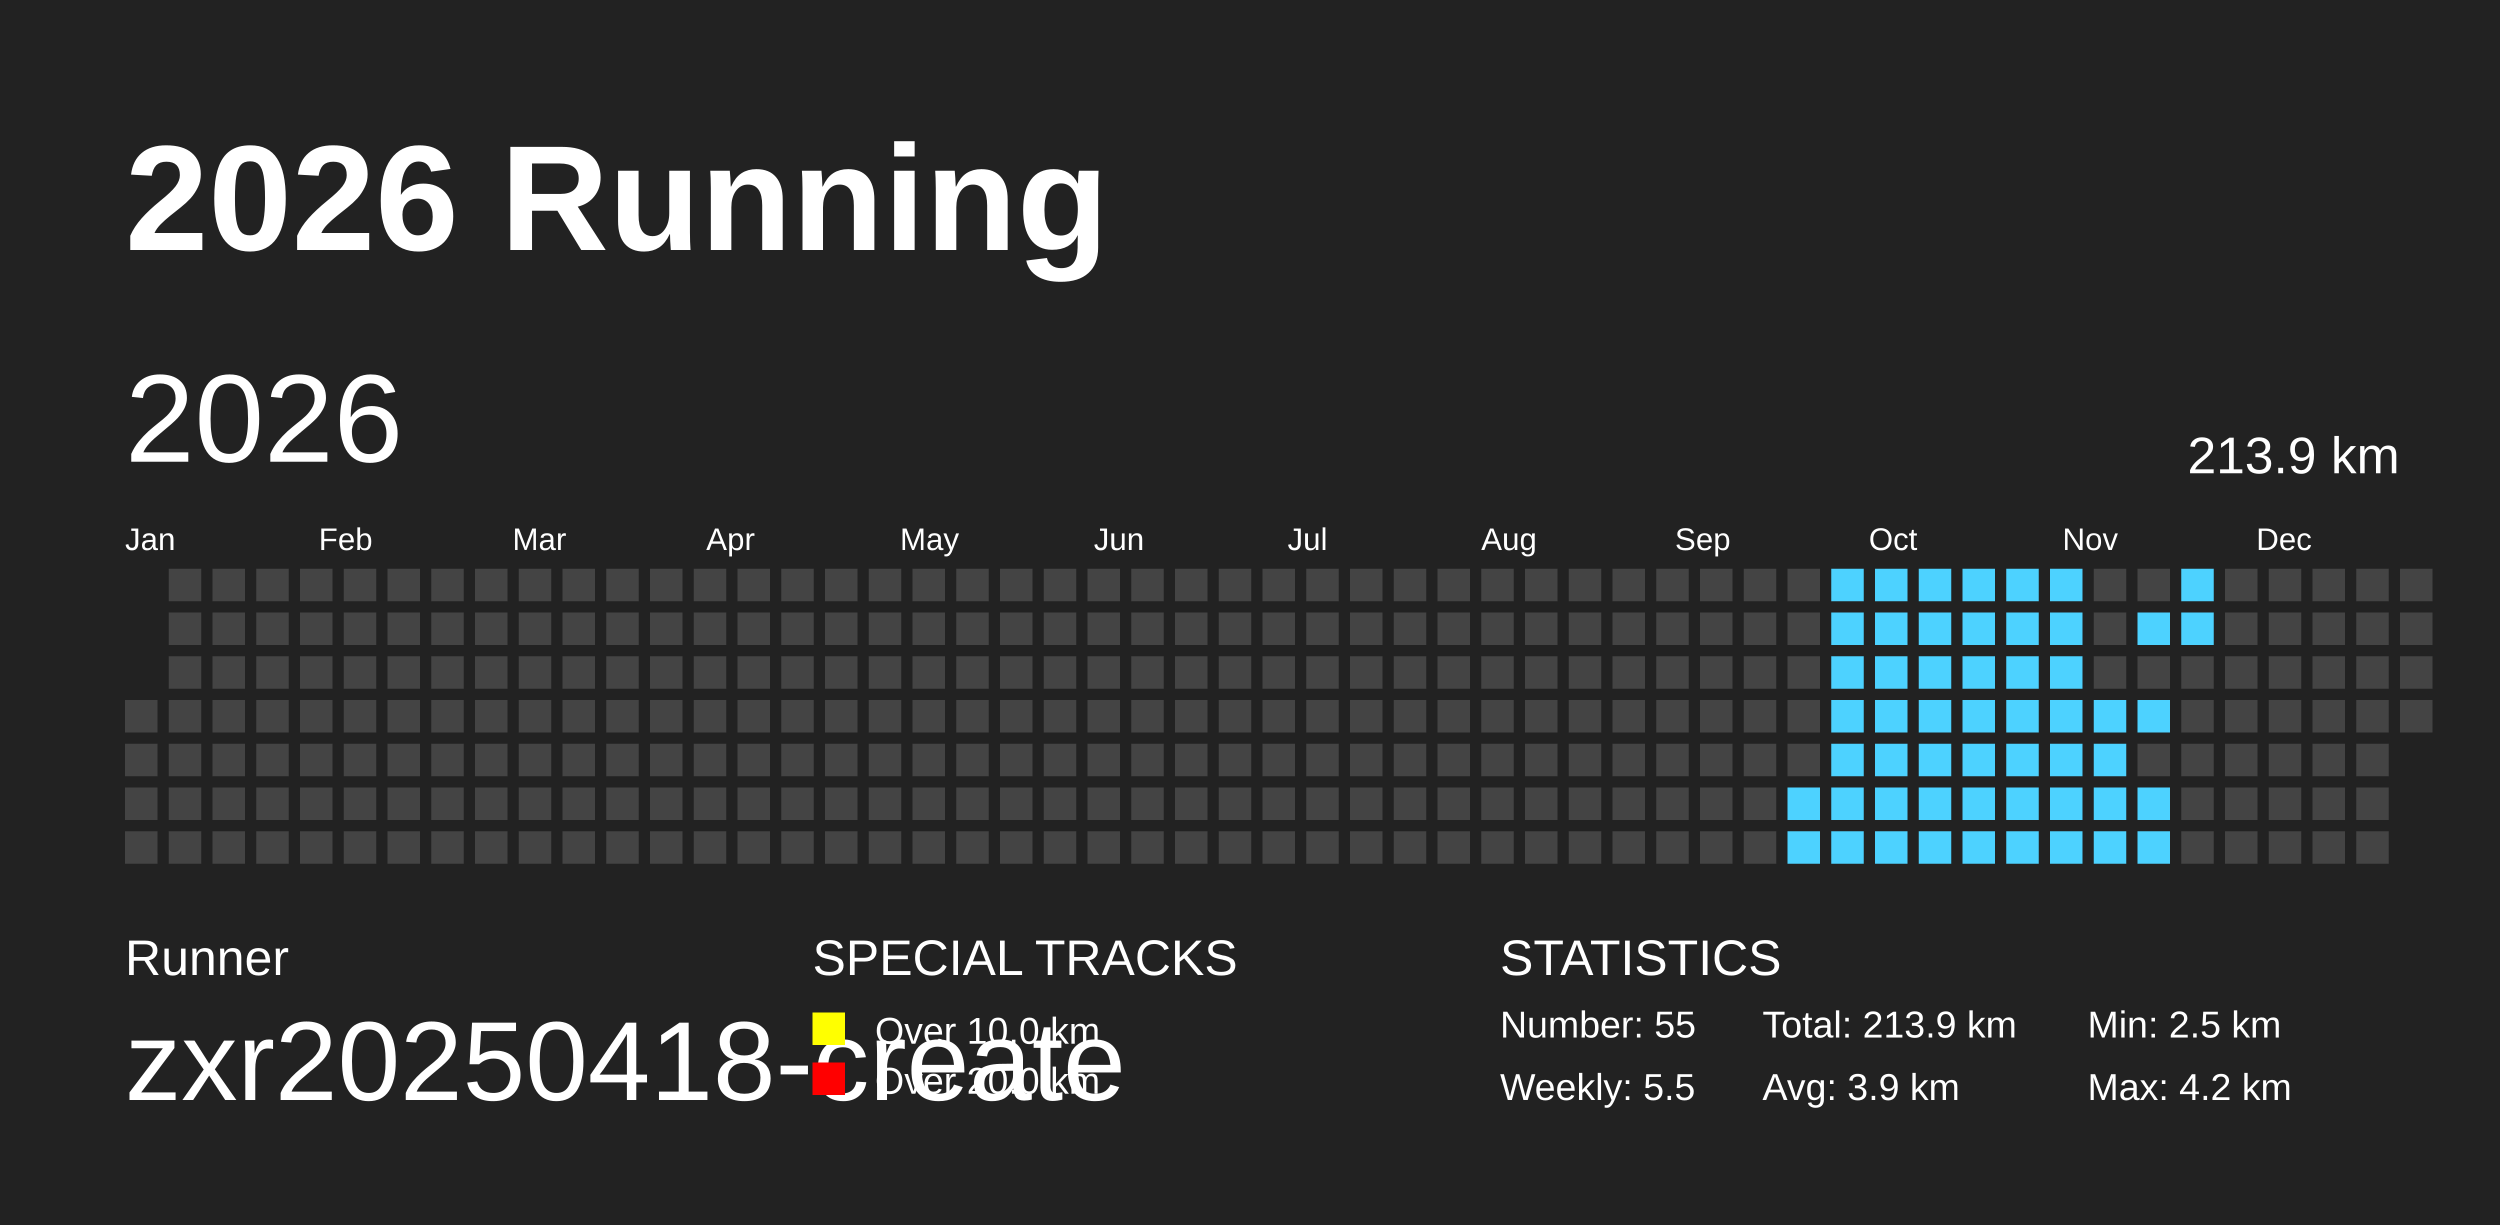
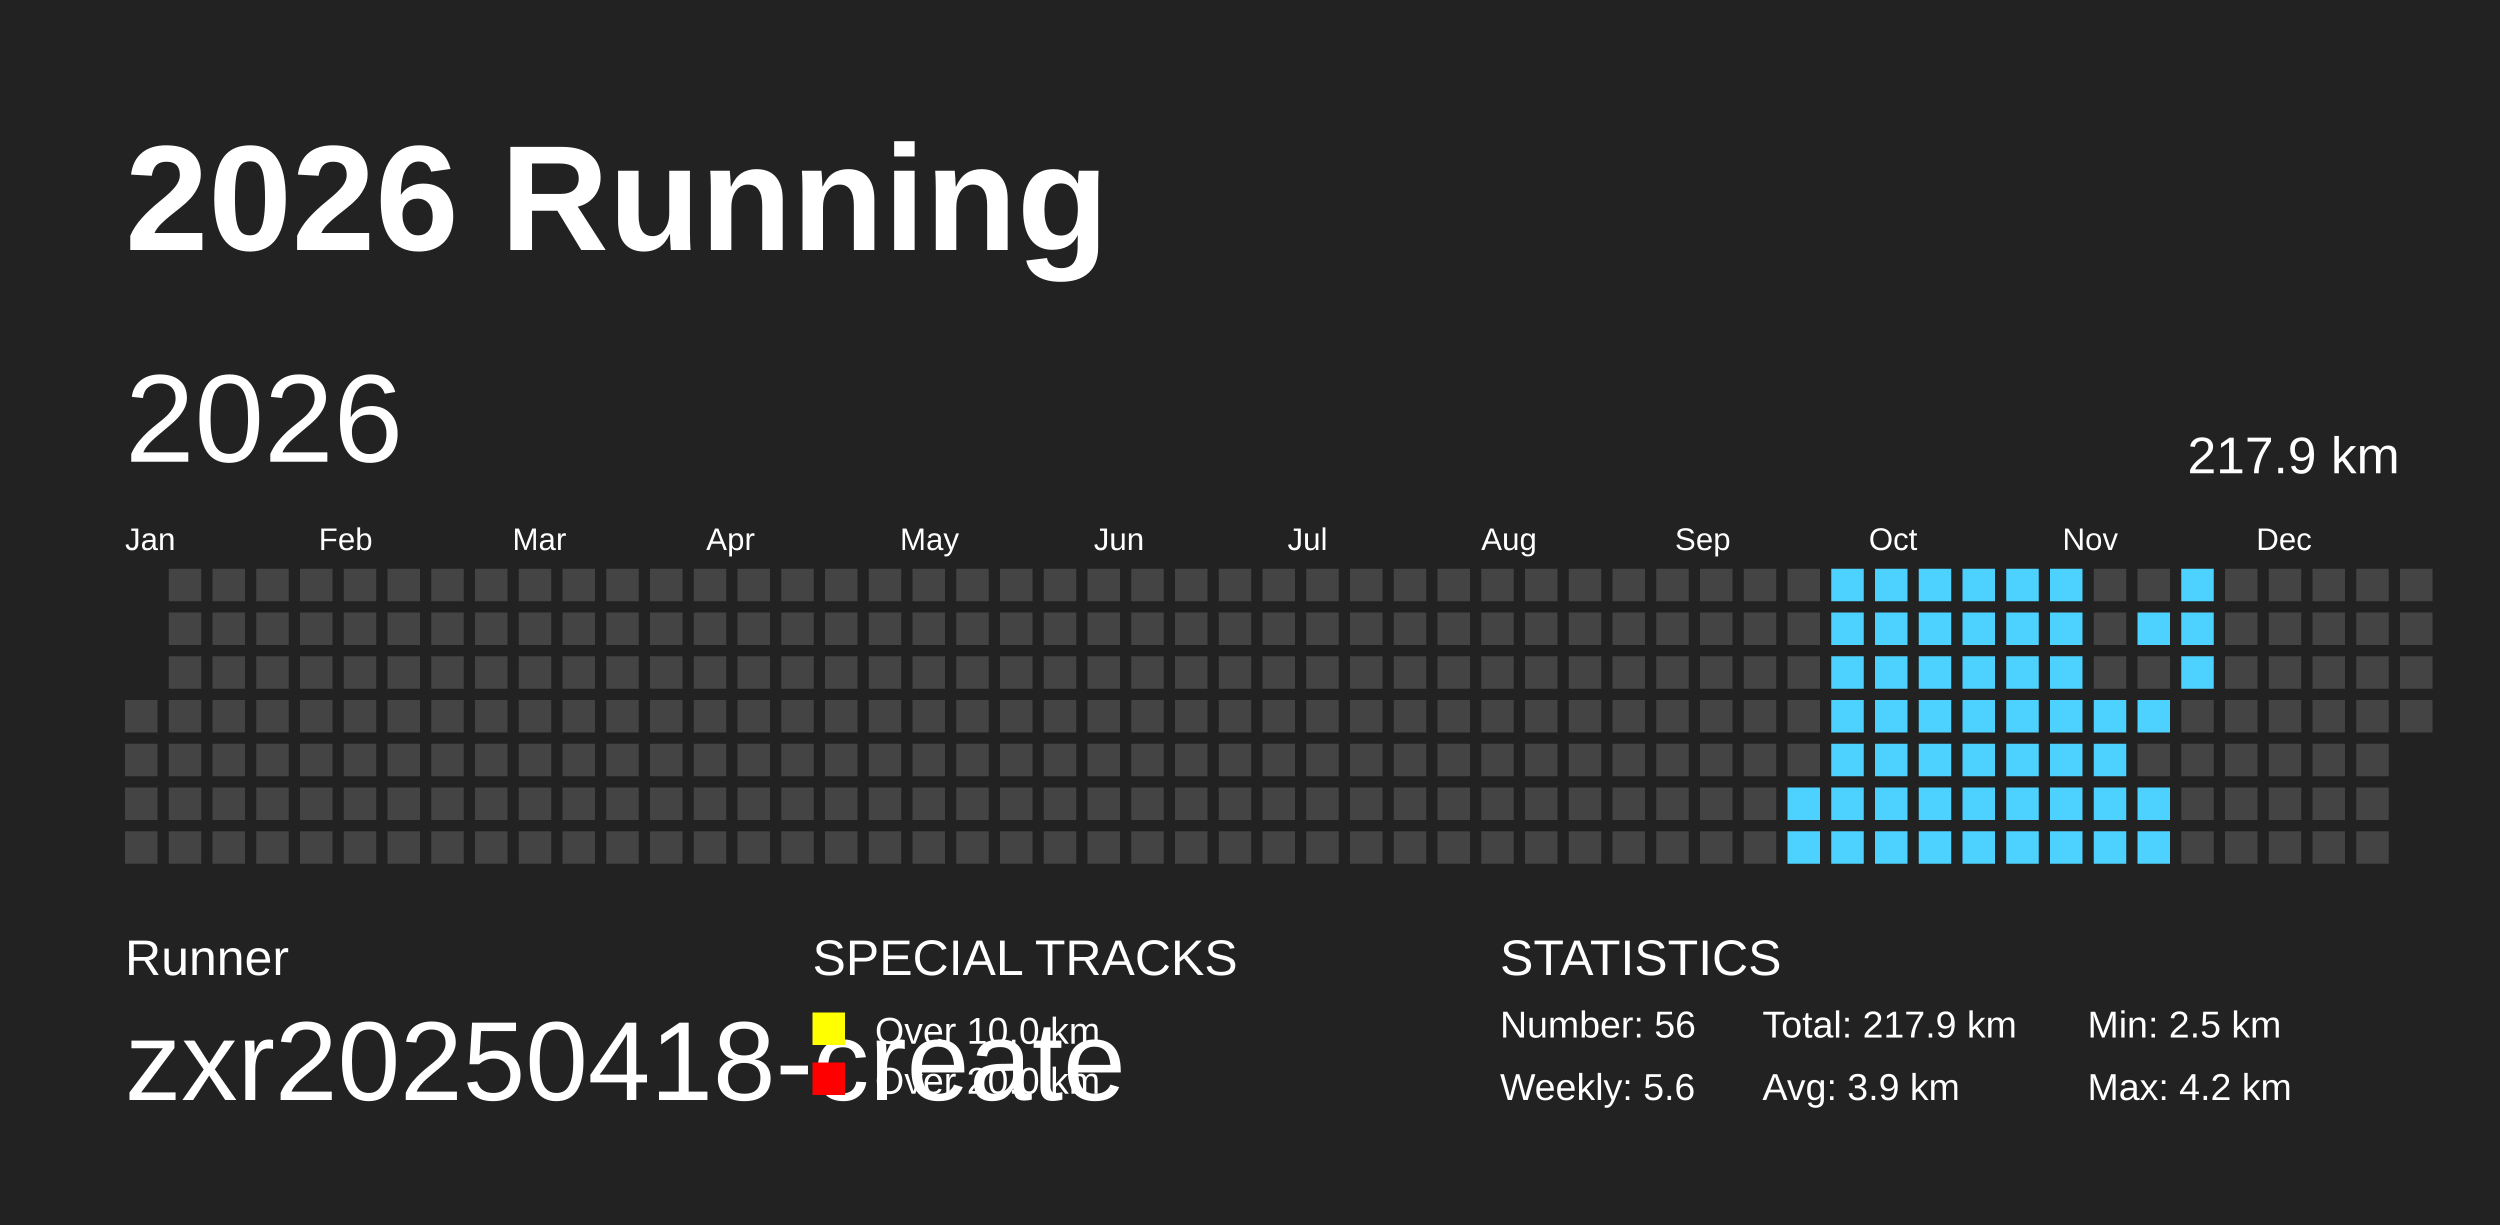
<svg xmlns="http://www.w3.org/2000/svg" baseProfile="full" height="98mm" version="1.1" viewBox="0,0,200,98" width="200mm">
  <defs>
    <pattern height="2" id="indoor-stripe" patternUnits="userSpaceOnUse" width="2">
      <line stroke="white" stroke-opacity="0.45" stroke-width="0.5" x1="0" x2="2" y1="2" y2="0" />
    </pattern>
  </defs>
  <rect fill="#222222" height="98" width="200" x="0" y="0" />
  <text fill="#FFFFFF" style="font-size:12px; font-family:Arial; font-weight:bold;" x="10" y="20">2026 Running</text>
  <text fill="#FFFFFF" style="font-size:4px; font-family:Arial" x="10" y="78">Runner</text>
  <text fill="#FFFFFF" style="font-size:9px; font-family:Arial" x="10" y="88">zxr20250418-create</text>
  <text fill="#FFFFFF" style="font-size:4px; font-family:Arial" x="65" y="78">SPECIAL TRACKS</text>
  <rect fill="yellow" height="2.6" width="2.6" x="65" y="81" />
  <text fill="#FFFFFF" style="font-size:3px; font-family:Arial" x="70" y="83.5">Over 10.0 km</text>
  <rect fill="red" height="2.6" width="2.6" x="65" y="85" />
  <text fill="#FFFFFF" style="font-size:3px; font-family:Arial" x="70" y="87.5">Over 20.0 km</text>
  <text fill="#FFFFFF" style="font-size:4px; font-family:Arial" x="120" y="78">STATISTICS</text>
-   <text fill="#FFFFFF" style="font-size:3px; font-family:Arial" x="120" y="83">Number: 55</text>
-   <text fill="#FFFFFF" style="font-size:3px; font-family:Arial" x="120" y="88">Weekly: 5.5</text>
-   <text fill="#FFFFFF" style="font-size:3px; font-family:Arial" x="141" y="83">Total: 213.9 km</text>
+   <text fill="#FFFFFF" style="font-size:3px; font-family:Arial" x="120" y="83">Number: 56</text>
+   <text fill="#FFFFFF" style="font-size:3px; font-family:Arial" x="120" y="88">Weekly: 5.6</text>
+   <text fill="#FFFFFF" style="font-size:3px; font-family:Arial" x="141" y="83">Total: 217.9 km</text>
  <text fill="#FFFFFF" style="font-size:3px; font-family:Arial" x="141" y="88">Avg: 3.9 km</text>
  <text fill="#FFFFFF" style="font-size:3px; font-family:Arial" x="167" y="83">Min: 2.5 km</text>
  <text fill="#FFFFFF" style="font-size:3px; font-family:Arial" x="167" y="88">Max: 4.2 km</text>
  <text dominant-baseline="hanging" fill="#FFFFFF" style="font-size:10.0px; font-family:Arial;" x="10" y="30">2026</text>
-   <text dominant-baseline="hanging" fill="#FFFFFF" style="font-size:4.125px; font-family:Arial;" x="175" y="35">213.9 km</text>
+   <text dominant-baseline="hanging" fill="#FFFFFF" style="font-size:4.125px; font-family:Arial;" x="175" y="35">217.9 km</text>
  <text fill="#FFFFFF" style="font-size:2.5px; font-family:Arial" x="10.0" y="44">Jan</text>
  <text fill="#FFFFFF" style="font-size:2.5px; font-family:Arial" x="25.5" y="44">Feb</text>
  <text fill="#FFFFFF" style="font-size:2.5px; font-family:Arial" x="41.0" y="44">Mar</text>
  <text fill="#FFFFFF" style="font-size:2.5px; font-family:Arial" x="56.5" y="44">Apr</text>
  <text fill="#FFFFFF" style="font-size:2.5px; font-family:Arial" x="72.0" y="44">May</text>
  <text fill="#FFFFFF" style="font-size:2.5px; font-family:Arial" x="87.5" y="44">Jun</text>
  <text fill="#FFFFFF" style="font-size:2.5px; font-family:Arial" x="103.0" y="44">Jul</text>
  <text fill="#FFFFFF" style="font-size:2.5px; font-family:Arial" x="118.5" y="44">Aug</text>
  <text fill="#FFFFFF" style="font-size:2.5px; font-family:Arial" x="134.0" y="44">Sep</text>
  <text fill="#FFFFFF" style="font-size:2.5px; font-family:Arial" x="149.5" y="44">Oct</text>
  <text fill="#FFFFFF" style="font-size:2.5px; font-family:Arial" x="165.0" y="44">Nov</text>
  <text fill="#FFFFFF" style="font-size:2.5px; font-family:Arial" x="180.5" y="44">Dec</text>
  <rect fill="#444444" height="2.6" width="2.6" x="10.0" y="56.0" />
  <rect fill="#444444" height="2.6" width="2.6" x="10.0" y="59.5" />
  <rect fill="#444444" height="2.6" width="2.6" x="10.0" y="63.0" />
  <rect fill="#444444" height="2.6" width="2.6" x="10.0" y="66.5" />
  <rect fill="#444444" height="2.6" width="2.6" x="13.5" y="45.5" />
  <rect fill="#444444" height="2.6" width="2.6" x="13.5" y="49.0" />
  <rect fill="#444444" height="2.6" width="2.6" x="13.5" y="52.5" />
  <rect fill="#444444" height="2.6" width="2.6" x="13.5" y="56.0" />
  <rect fill="#444444" height="2.6" width="2.6" x="13.5" y="59.5" />
  <rect fill="#444444" height="2.6" width="2.6" x="13.5" y="63.0" />
  <rect fill="#444444" height="2.6" width="2.6" x="13.5" y="66.5" />
  <rect fill="#444444" height="2.6" width="2.6" x="17.0" y="45.5" />
  <rect fill="#444444" height="2.6" width="2.6" x="17.0" y="49.0" />
  <rect fill="#444444" height="2.6" width="2.6" x="17.0" y="52.5" />
  <rect fill="#444444" height="2.6" width="2.6" x="17.0" y="56.0" />
  <rect fill="#444444" height="2.6" width="2.6" x="17.0" y="59.5" />
  <rect fill="#444444" height="2.6" width="2.6" x="17.0" y="63.0" />
  <rect fill="#444444" height="2.6" width="2.6" x="17.0" y="66.5" />
  <rect fill="#444444" height="2.6" width="2.6" x="20.5" y="45.5" />
  <rect fill="#444444" height="2.6" width="2.6" x="20.5" y="49.0" />
  <rect fill="#444444" height="2.6" width="2.6" x="20.5" y="52.5" />
  <rect fill="#444444" height="2.6" width="2.6" x="20.5" y="56.0" />
  <rect fill="#444444" height="2.6" width="2.6" x="20.5" y="59.5" />
  <rect fill="#444444" height="2.6" width="2.6" x="20.5" y="63.0" />
  <rect fill="#444444" height="2.6" width="2.6" x="20.5" y="66.5" />
  <rect fill="#444444" height="2.6" width="2.6" x="24.0" y="45.5" />
  <rect fill="#444444" height="2.6" width="2.6" x="24.0" y="49.0" />
  <rect fill="#444444" height="2.6" width="2.6" x="24.0" y="52.5" />
  <rect fill="#444444" height="2.6" width="2.6" x="24.0" y="56.0" />
  <rect fill="#444444" height="2.6" width="2.6" x="24.0" y="59.5" />
  <rect fill="#444444" height="2.6" width="2.6" x="24.0" y="63.0" />
  <rect fill="#444444" height="2.6" width="2.6" x="24.0" y="66.5" />
  <rect fill="#444444" height="2.6" width="2.6" x="27.5" y="45.5" />
  <rect fill="#444444" height="2.6" width="2.6" x="27.5" y="49.0" />
  <rect fill="#444444" height="2.6" width="2.6" x="27.5" y="52.5" />
  <rect fill="#444444" height="2.6" width="2.6" x="27.5" y="56.0" />
  <rect fill="#444444" height="2.6" width="2.6" x="27.5" y="59.5" />
  <rect fill="#444444" height="2.6" width="2.6" x="27.5" y="63.0" />
  <rect fill="#444444" height="2.6" width="2.6" x="27.5" y="66.5" />
  <rect fill="#444444" height="2.6" width="2.6" x="31.0" y="45.5" />
  <rect fill="#444444" height="2.6" width="2.6" x="31.0" y="49.0" />
  <rect fill="#444444" height="2.6" width="2.6" x="31.0" y="52.5" />
  <rect fill="#444444" height="2.6" width="2.6" x="31.0" y="56.0" />
  <rect fill="#444444" height="2.6" width="2.6" x="31.0" y="59.5" />
  <rect fill="#444444" height="2.6" width="2.6" x="31.0" y="63.0" />
  <rect fill="#444444" height="2.6" width="2.6" x="31.0" y="66.5" />
  <rect fill="#444444" height="2.6" width="2.6" x="34.5" y="45.5" />
  <rect fill="#444444" height="2.6" width="2.6" x="34.5" y="49.0" />
  <rect fill="#444444" height="2.6" width="2.6" x="34.5" y="52.5" />
  <rect fill="#444444" height="2.6" width="2.6" x="34.5" y="56.0" />
  <rect fill="#444444" height="2.6" width="2.6" x="34.5" y="59.5" />
  <rect fill="#444444" height="2.6" width="2.6" x="34.5" y="63.0" />
  <rect fill="#444444" height="2.6" width="2.6" x="34.5" y="66.5" />
  <rect fill="#444444" height="2.6" width="2.6" x="38.0" y="45.5" />
  <rect fill="#444444" height="2.6" width="2.6" x="38.0" y="49.0" />
  <rect fill="#444444" height="2.6" width="2.6" x="38.0" y="52.5" />
  <rect fill="#444444" height="2.6" width="2.6" x="38.0" y="56.0" />
  <rect fill="#444444" height="2.6" width="2.6" x="38.0" y="59.5" />
  <rect fill="#444444" height="2.6" width="2.6" x="38.0" y="63.0" />
  <rect fill="#444444" height="2.6" width="2.6" x="38.0" y="66.5" />
  <rect fill="#444444" height="2.6" width="2.6" x="41.5" y="45.5" />
  <rect fill="#444444" height="2.6" width="2.6" x="41.5" y="49.0" />
  <rect fill="#444444" height="2.6" width="2.6" x="41.5" y="52.5" />
  <rect fill="#444444" height="2.6" width="2.6" x="41.5" y="56.0" />
  <rect fill="#444444" height="2.6" width="2.6" x="41.5" y="59.5" />
  <rect fill="#444444" height="2.6" width="2.6" x="41.5" y="63.0" />
  <rect fill="#444444" height="2.6" width="2.6" x="41.5" y="66.5" />
  <rect fill="#444444" height="2.6" width="2.6" x="45.0" y="45.5" />
  <rect fill="#444444" height="2.6" width="2.6" x="45.0" y="49.0" />
  <rect fill="#444444" height="2.6" width="2.6" x="45.0" y="52.5" />
  <rect fill="#444444" height="2.6" width="2.6" x="45.0" y="56.0" />
  <rect fill="#444444" height="2.6" width="2.6" x="45.0" y="59.5" />
  <rect fill="#444444" height="2.6" width="2.6" x="45.0" y="63.0" />
  <rect fill="#444444" height="2.6" width="2.6" x="45.0" y="66.5" />
  <rect fill="#444444" height="2.6" width="2.6" x="48.5" y="45.5" />
  <rect fill="#444444" height="2.6" width="2.6" x="48.5" y="49.0" />
  <rect fill="#444444" height="2.6" width="2.6" x="48.5" y="52.5" />
  <rect fill="#444444" height="2.6" width="2.6" x="48.5" y="56.0" />
  <rect fill="#444444" height="2.6" width="2.6" x="48.5" y="59.5" />
  <rect fill="#444444" height="2.6" width="2.6" x="48.5" y="63.0" />
  <rect fill="#444444" height="2.6" width="2.6" x="48.5" y="66.5" />
  <rect fill="#444444" height="2.6" width="2.6" x="52.0" y="45.5" />
  <rect fill="#444444" height="2.6" width="2.6" x="52.0" y="49.0" />
  <rect fill="#444444" height="2.6" width="2.6" x="52.0" y="52.5" />
  <rect fill="#444444" height="2.6" width="2.6" x="52.0" y="56.0" />
  <rect fill="#444444" height="2.6" width="2.6" x="52.0" y="59.5" />
  <rect fill="#444444" height="2.6" width="2.6" x="52.0" y="63.0" />
  <rect fill="#444444" height="2.6" width="2.6" x="52.0" y="66.5" />
  <rect fill="#444444" height="2.6" width="2.6" x="55.5" y="45.5" />
  <rect fill="#444444" height="2.6" width="2.6" x="55.5" y="49.0" />
  <rect fill="#444444" height="2.6" width="2.6" x="55.5" y="52.5" />
  <rect fill="#444444" height="2.6" width="2.6" x="55.5" y="56.0" />
  <rect fill="#444444" height="2.6" width="2.6" x="55.5" y="59.5" />
  <rect fill="#444444" height="2.6" width="2.6" x="55.5" y="63.0" />
  <rect fill="#444444" height="2.6" width="2.6" x="55.5" y="66.5" />
  <rect fill="#444444" height="2.6" width="2.6" x="59.0" y="45.5" />
  <rect fill="#444444" height="2.6" width="2.6" x="59.0" y="49.0" />
  <rect fill="#444444" height="2.6" width="2.6" x="59.0" y="52.5" />
  <rect fill="#444444" height="2.6" width="2.6" x="59.0" y="56.0" />
  <rect fill="#444444" height="2.6" width="2.6" x="59.0" y="59.5" />
  <rect fill="#444444" height="2.6" width="2.6" x="59.0" y="63.0" />
  <rect fill="#444444" height="2.6" width="2.6" x="59.0" y="66.5" />
  <rect fill="#444444" height="2.6" width="2.6" x="62.5" y="45.5" />
  <rect fill="#444444" height="2.6" width="2.6" x="62.5" y="49.0" />
  <rect fill="#444444" height="2.6" width="2.6" x="62.5" y="52.5" />
  <rect fill="#444444" height="2.6" width="2.6" x="62.5" y="56.0" />
  <rect fill="#444444" height="2.6" width="2.6" x="62.5" y="59.5" />
  <rect fill="#444444" height="2.6" width="2.6" x="62.5" y="63.0" />
  <rect fill="#444444" height="2.6" width="2.6" x="62.5" y="66.5" />
  <rect fill="#444444" height="2.6" width="2.6" x="66.0" y="45.5" />
  <rect fill="#444444" height="2.6" width="2.6" x="66.0" y="49.0" />
  <rect fill="#444444" height="2.6" width="2.6" x="66.0" y="52.5" />
  <rect fill="#444444" height="2.6" width="2.6" x="66.0" y="56.0" />
  <rect fill="#444444" height="2.6" width="2.6" x="66.0" y="59.5" />
  <rect fill="#444444" height="2.6" width="2.6" x="66.0" y="63.0" />
  <rect fill="#444444" height="2.6" width="2.6" x="66.0" y="66.5" />
  <rect fill="#444444" height="2.6" width="2.6" x="69.5" y="45.5" />
  <rect fill="#444444" height="2.6" width="2.6" x="69.5" y="49.0" />
  <rect fill="#444444" height="2.6" width="2.6" x="69.5" y="52.5" />
  <rect fill="#444444" height="2.6" width="2.6" x="69.5" y="56.0" />
  <rect fill="#444444" height="2.6" width="2.6" x="69.5" y="59.5" />
  <rect fill="#444444" height="2.6" width="2.6" x="69.5" y="63.0" />
  <rect fill="#444444" height="2.6" width="2.6" x="69.5" y="66.5" />
  <rect fill="#444444" height="2.6" width="2.6" x="73.0" y="45.5" />
  <rect fill="#444444" height="2.6" width="2.6" x="73.0" y="49.0" />
  <rect fill="#444444" height="2.6" width="2.6" x="73.0" y="52.5" />
  <rect fill="#444444" height="2.6" width="2.6" x="73.0" y="56.0" />
  <rect fill="#444444" height="2.6" width="2.6" x="73.0" y="59.5" />
  <rect fill="#444444" height="2.6" width="2.6" x="73.0" y="63.0" />
  <rect fill="#444444" height="2.6" width="2.6" x="73.0" y="66.5" />
  <rect fill="#444444" height="2.6" width="2.6" x="76.5" y="45.5" />
  <rect fill="#444444" height="2.6" width="2.6" x="76.5" y="49.0" />
  <rect fill="#444444" height="2.6" width="2.6" x="76.5" y="52.5" />
  <rect fill="#444444" height="2.6" width="2.6" x="76.5" y="56.0" />
  <rect fill="#444444" height="2.6" width="2.6" x="76.5" y="59.5" />
  <rect fill="#444444" height="2.6" width="2.6" x="76.5" y="63.0" />
  <rect fill="#444444" height="2.6" width="2.6" x="76.5" y="66.5" />
  <rect fill="#444444" height="2.6" width="2.6" x="80.0" y="45.5" />
  <rect fill="#444444" height="2.6" width="2.6" x="80.0" y="49.0" />
  <rect fill="#444444" height="2.6" width="2.6" x="80.0" y="52.5" />
  <rect fill="#444444" height="2.6" width="2.6" x="80.0" y="56.0" />
  <rect fill="#444444" height="2.6" width="2.6" x="80.0" y="59.5" />
  <rect fill="#444444" height="2.6" width="2.6" x="80.0" y="63.0" />
  <rect fill="#444444" height="2.6" width="2.6" x="80.0" y="66.5" />
  <rect fill="#444444" height="2.6" width="2.6" x="83.5" y="45.5" />
  <rect fill="#444444" height="2.6" width="2.6" x="83.5" y="49.0" />
  <rect fill="#444444" height="2.6" width="2.6" x="83.5" y="52.5" />
  <rect fill="#444444" height="2.6" width="2.6" x="83.5" y="56.0" />
  <rect fill="#444444" height="2.6" width="2.6" x="83.5" y="59.5" />
  <rect fill="#444444" height="2.6" width="2.6" x="83.5" y="63.0" />
  <rect fill="#444444" height="2.6" width="2.6" x="83.5" y="66.5" />
  <rect fill="#444444" height="2.6" width="2.6" x="87.0" y="45.5" />
  <rect fill="#444444" height="2.6" width="2.6" x="87.0" y="49.0" />
  <rect fill="#444444" height="2.6" width="2.6" x="87.0" y="52.5" />
  <rect fill="#444444" height="2.6" width="2.6" x="87.0" y="56.0" />
  <rect fill="#444444" height="2.6" width="2.6" x="87.0" y="59.5" />
  <rect fill="#444444" height="2.6" width="2.6" x="87.0" y="63.0" />
  <rect fill="#444444" height="2.6" width="2.6" x="87.0" y="66.5" />
  <rect fill="#444444" height="2.6" width="2.6" x="90.5" y="45.5" />
  <rect fill="#444444" height="2.6" width="2.6" x="90.5" y="49.0" />
  <rect fill="#444444" height="2.6" width="2.6" x="90.5" y="52.5" />
  <rect fill="#444444" height="2.6" width="2.6" x="90.5" y="56.0" />
  <rect fill="#444444" height="2.6" width="2.6" x="90.5" y="59.5" />
  <rect fill="#444444" height="2.6" width="2.6" x="90.5" y="63.0" />
  <rect fill="#444444" height="2.6" width="2.6" x="90.5" y="66.5" />
  <rect fill="#444444" height="2.6" width="2.6" x="94.0" y="45.5" />
  <rect fill="#444444" height="2.6" width="2.6" x="94.0" y="49.0" />
  <rect fill="#444444" height="2.6" width="2.6" x="94.0" y="52.5" />
  <rect fill="#444444" height="2.6" width="2.6" x="94.0" y="56.0" />
  <rect fill="#444444" height="2.6" width="2.6" x="94.0" y="59.5" />
  <rect fill="#444444" height="2.6" width="2.6" x="94.0" y="63.0" />
  <rect fill="#444444" height="2.6" width="2.6" x="94.0" y="66.5" />
  <rect fill="#444444" height="2.6" width="2.6" x="97.5" y="45.5" />
  <rect fill="#444444" height="2.6" width="2.6" x="97.5" y="49.0" />
  <rect fill="#444444" height="2.6" width="2.6" x="97.5" y="52.5" />
  <rect fill="#444444" height="2.6" width="2.6" x="97.5" y="56.0" />
  <rect fill="#444444" height="2.6" width="2.6" x="97.5" y="59.5" />
  <rect fill="#444444" height="2.6" width="2.6" x="97.5" y="63.0" />
  <rect fill="#444444" height="2.6" width="2.6" x="97.5" y="66.5" />
  <rect fill="#444444" height="2.6" width="2.6" x="101.0" y="45.5" />
  <rect fill="#444444" height="2.6" width="2.6" x="101.0" y="49.0" />
  <rect fill="#444444" height="2.6" width="2.6" x="101.0" y="52.5" />
  <rect fill="#444444" height="2.6" width="2.6" x="101.0" y="56.0" />
  <rect fill="#444444" height="2.6" width="2.6" x="101.0" y="59.5" />
  <rect fill="#444444" height="2.6" width="2.6" x="101.0" y="63.0" />
  <rect fill="#444444" height="2.6" width="2.6" x="101.0" y="66.5" />
  <rect fill="#444444" height="2.6" width="2.6" x="104.5" y="45.5" />
  <rect fill="#444444" height="2.6" width="2.6" x="104.5" y="49.0" />
  <rect fill="#444444" height="2.6" width="2.6" x="104.5" y="52.5" />
  <rect fill="#444444" height="2.6" width="2.6" x="104.5" y="56.0" />
  <rect fill="#444444" height="2.6" width="2.6" x="104.5" y="59.5" />
  <rect fill="#444444" height="2.6" width="2.6" x="104.5" y="63.0" />
  <rect fill="#444444" height="2.6" width="2.6" x="104.5" y="66.5" />
  <rect fill="#444444" height="2.6" width="2.6" x="108.0" y="45.5" />
  <rect fill="#444444" height="2.6" width="2.6" x="108.0" y="49.0" />
  <rect fill="#444444" height="2.6" width="2.6" x="108.0" y="52.5" />
  <rect fill="#444444" height="2.6" width="2.6" x="108.0" y="56.0" />
  <rect fill="#444444" height="2.6" width="2.6" x="108.0" y="59.5" />
  <rect fill="#444444" height="2.6" width="2.6" x="108.0" y="63.0" />
  <rect fill="#444444" height="2.6" width="2.6" x="108.0" y="66.5" />
  <rect fill="#444444" height="2.6" width="2.6" x="111.5" y="45.5" />
  <rect fill="#444444" height="2.6" width="2.6" x="111.5" y="49.0" />
  <rect fill="#444444" height="2.6" width="2.6" x="111.5" y="52.5" />
  <rect fill="#444444" height="2.6" width="2.6" x="111.5" y="56.0" />
  <rect fill="#444444" height="2.6" width="2.6" x="111.5" y="59.5" />
  <rect fill="#444444" height="2.6" width="2.6" x="111.5" y="63.0" />
  <rect fill="#444444" height="2.6" width="2.6" x="111.5" y="66.5" />
  <rect fill="#444444" height="2.6" width="2.6" x="115.0" y="45.5" />
  <rect fill="#444444" height="2.6" width="2.6" x="115.0" y="49.0" />
  <rect fill="#444444" height="2.6" width="2.6" x="115.0" y="52.5" />
  <rect fill="#444444" height="2.6" width="2.6" x="115.0" y="56.0" />
  <rect fill="#444444" height="2.6" width="2.6" x="115.0" y="59.5" />
  <rect fill="#444444" height="2.6" width="2.6" x="115.0" y="63.0" />
  <rect fill="#444444" height="2.6" width="2.6" x="115.0" y="66.5" />
  <rect fill="#444444" height="2.6" width="2.6" x="118.5" y="45.5" />
  <rect fill="#444444" height="2.6" width="2.6" x="118.5" y="49.0" />
  <rect fill="#444444" height="2.6" width="2.6" x="118.5" y="52.5" />
  <rect fill="#444444" height="2.6" width="2.6" x="118.5" y="56.0" />
  <rect fill="#444444" height="2.6" width="2.6" x="118.5" y="59.5" />
  <rect fill="#444444" height="2.6" width="2.6" x="118.5" y="63.0" />
  <rect fill="#444444" height="2.6" width="2.6" x="118.5" y="66.5" />
  <rect fill="#444444" height="2.6" width="2.6" x="122.0" y="45.5" />
  <rect fill="#444444" height="2.6" width="2.6" x="122.0" y="49.0" />
  <rect fill="#444444" height="2.6" width="2.6" x="122.0" y="52.5" />
  <rect fill="#444444" height="2.6" width="2.6" x="122.0" y="56.0" />
  <rect fill="#444444" height="2.6" width="2.6" x="122.0" y="59.5" />
  <rect fill="#444444" height="2.6" width="2.6" x="122.0" y="63.0" />
  <rect fill="#444444" height="2.6" width="2.6" x="122.0" y="66.5" />
  <rect fill="#444444" height="2.6" width="2.6" x="125.5" y="45.5" />
  <rect fill="#444444" height="2.6" width="2.6" x="125.5" y="49.0" />
  <rect fill="#444444" height="2.6" width="2.6" x="125.5" y="52.5" />
  <rect fill="#444444" height="2.6" width="2.6" x="125.5" y="56.0" />
  <rect fill="#444444" height="2.6" width="2.6" x="125.5" y="59.5" />
  <rect fill="#444444" height="2.6" width="2.6" x="125.5" y="63.0" />
  <rect fill="#444444" height="2.6" width="2.6" x="125.5" y="66.5" />
  <rect fill="#444444" height="2.6" width="2.6" x="129.0" y="45.5" />
  <rect fill="#444444" height="2.6" width="2.6" x="129.0" y="49.0" />
  <rect fill="#444444" height="2.6" width="2.6" x="129.0" y="52.5" />
  <rect fill="#444444" height="2.6" width="2.6" x="129.0" y="56.0" />
  <rect fill="#444444" height="2.6" width="2.6" x="129.0" y="59.5" />
  <rect fill="#444444" height="2.6" width="2.6" x="129.0" y="63.0" />
  <rect fill="#444444" height="2.6" width="2.6" x="129.0" y="66.5" />
  <rect fill="#444444" height="2.6" width="2.6" x="132.5" y="45.5" />
  <rect fill="#444444" height="2.6" width="2.6" x="132.5" y="49.0" />
  <rect fill="#444444" height="2.6" width="2.6" x="132.5" y="52.5" />
  <rect fill="#444444" height="2.6" width="2.6" x="132.5" y="56.0" />
  <rect fill="#444444" height="2.6" width="2.6" x="132.5" y="59.5" />
  <rect fill="#444444" height="2.6" width="2.6" x="132.5" y="63.0" />
  <rect fill="#444444" height="2.6" width="2.6" x="132.5" y="66.5" />
  <rect fill="#444444" height="2.6" width="2.6" x="136.0" y="45.5" />
  <rect fill="#444444" height="2.6" width="2.6" x="136.0" y="49.0" />
  <rect fill="#444444" height="2.6" width="2.6" x="136.0" y="52.5" />
  <rect fill="#444444" height="2.6" width="2.6" x="136.0" y="56.0" />
  <rect fill="#444444" height="2.6" width="2.6" x="136.0" y="59.5" />
  <rect fill="#444444" height="2.6" width="2.6" x="136.0" y="63.0" />
  <rect fill="#444444" height="2.6" width="2.6" x="136.0" y="66.5" />
  <rect fill="#444444" height="2.6" width="2.6" x="139.5" y="45.5" />
  <rect fill="#444444" height="2.6" width="2.6" x="139.5" y="49.0" />
  <rect fill="#444444" height="2.6" width="2.6" x="139.5" y="52.5" />
  <rect fill="#444444" height="2.6" width="2.6" x="139.5" y="56.0" />
  <rect fill="#444444" height="2.6" width="2.6" x="139.5" y="59.5" />
  <rect fill="#444444" height="2.6" width="2.6" x="139.5" y="63.0" />
  <rect fill="#444444" height="2.6" width="2.6" x="139.5" y="66.5" />
  <rect fill="#444444" height="2.6" width="2.6" x="143.0" y="45.5" />
  <rect fill="#444444" height="2.6" width="2.6" x="143.0" y="49.0" />
  <rect fill="#444444" height="2.6" width="2.6" x="143.0" y="52.5" />
  <rect fill="#444444" height="2.6" width="2.6" x="143.0" y="56.0" />
  <rect fill="#444444" height="2.6" width="2.6" x="143.0" y="59.5" />
  <rect fill="#4DD2FF" height="2.6" width="2.6" x="143.0" y="63.0" />
  <rect fill="#4DD2FF" height="2.6" width="2.6" x="143.0" y="66.5" />
  <rect fill="#4DD2FF" height="2.6" width="2.6" x="146.5" y="45.5" />
  <rect fill="#4DD2FF" height="2.6" width="2.6" x="146.5" y="49.0" />
  <rect fill="#4DD2FF" height="2.6" width="2.6" x="146.5" y="52.5" />
  <rect fill="#4DD2FF" height="2.6" width="2.6" x="146.5" y="56.0" />
  <rect fill="#4DD2FF" height="2.6" width="2.6" x="146.5" y="59.5" />
  <rect fill="#4DD2FF" height="2.6" width="2.6" x="146.5" y="63.0" />
  <rect fill="#4DD2FF" height="2.6" width="2.6" x="146.5" y="66.5" />
  <rect fill="#4DD2FF" height="2.6" width="2.6" x="150.0" y="45.5" />
  <rect fill="#4DD2FF" height="2.6" width="2.6" x="150.0" y="49.0" />
  <rect fill="#4DD2FF" height="2.6" width="2.6" x="150.0" y="52.5" />
  <rect fill="#4DD2FF" height="2.6" width="2.6" x="150.0" y="56.0" />
  <rect fill="#4DD2FF" height="2.6" width="2.6" x="150.0" y="59.5" />
  <rect fill="#4DD2FF" height="2.6" width="2.6" x="150.0" y="63.0" />
  <rect fill="#4DD2FF" height="2.6" width="2.6" x="150.0" y="66.5" />
  <rect fill="#4DD2FF" height="2.6" width="2.6" x="153.5" y="45.5" />
  <rect fill="#4DD2FF" height="2.6" width="2.6" x="153.5" y="49.0" />
  <rect fill="#4DD2FF" height="2.6" width="2.6" x="153.5" y="52.5" />
  <rect fill="#4DD2FF" height="2.6" width="2.6" x="153.5" y="56.0" />
  <rect fill="#4DD2FF" height="2.6" width="2.6" x="153.5" y="59.5" />
  <rect fill="#4DD2FF" height="2.6" width="2.6" x="153.5" y="63.0" />
  <rect fill="#4DD2FF" height="2.6" width="2.6" x="153.5" y="66.5" />
  <rect fill="#4DD2FF" height="2.6" width="2.6" x="157.0" y="45.5" />
  <rect fill="#4DD2FF" height="2.6" width="2.6" x="157.0" y="49.0" />
  <rect fill="#4DD2FF" height="2.6" width="2.6" x="157.0" y="52.5" />
  <rect fill="#4DD2FF" height="2.6" width="2.6" x="157.0" y="56.0" />
  <rect fill="#4DD2FF" height="2.6" width="2.6" x="157.0" y="59.5" />
  <rect fill="#4DD2FF" height="2.6" width="2.6" x="157.0" y="63.0" />
  <rect fill="#4DD2FF" height="2.6" width="2.6" x="157.0" y="66.5" />
  <rect fill="#4DD2FF" height="2.6" width="2.6" x="160.5" y="45.5" />
  <rect fill="#4DD2FF" height="2.6" width="2.6" x="160.5" y="49.0" />
  <rect fill="#4DD2FF" height="2.6" width="2.6" x="160.5" y="52.5" />
  <rect fill="#4DD2FF" height="2.6" width="2.6" x="160.5" y="56.0" />
  <rect fill="#4DD2FF" height="2.6" width="2.6" x="160.5" y="59.5" />
  <rect fill="#4DD2FF" height="2.6" width="2.6" x="160.5" y="63.0" />
  <rect fill="#4DD2FF" height="2.6" width="2.6" x="160.5" y="66.5" />
  <rect fill="#4DD2FF" height="2.6" width="2.6" x="164.0" y="45.5" />
  <rect fill="#4DD2FF" height="2.6" width="2.6" x="164.0" y="49.0" />
  <rect fill="#4DD2FF" height="2.6" width="2.6" x="164.0" y="52.5" />
  <rect fill="#4DD2FF" height="2.6" width="2.6" x="164.0" y="56.0" />
  <rect fill="#4DD2FF" height="2.6" width="2.6" x="164.0" y="59.5" />
  <rect fill="#4DD2FF" height="2.6" width="2.6" x="164.0" y="63.0" />
  <rect fill="#4DD2FF" height="2.6" width="2.6" x="164.0" y="66.5" />
  <rect fill="#444444" height="2.6" width="2.6" x="167.5" y="45.5" />
  <rect fill="#444444" height="2.6" width="2.6" x="167.5" y="49.0" />
  <rect fill="#444444" height="2.6" width="2.6" x="167.5" y="52.5" />
  <rect fill="#4DD2FF" height="2.6" width="2.6" x="167.5" y="56.0" />
  <rect fill="#4DD2FF" height="2.6" width="2.6" x="167.5" y="59.5" />
  <rect fill="#4DD2FF" height="2.6" width="2.6" x="167.5" y="63.0" />
  <rect fill="#4DD2FF" height="2.6" width="2.6" x="167.5" y="66.5" />
  <rect fill="#444444" height="2.6" width="2.6" x="171.0" y="45.5" />
  <rect fill="#4DD2FF" height="2.6" width="2.6" x="171.0" y="49.0" />
  <rect fill="#444444" height="2.6" width="2.6" x="171.0" y="52.5" />
  <rect fill="#4DD2FF" height="2.6" width="2.6" x="171.0" y="56.0" />
  <rect fill="#444444" height="2.6" width="2.6" x="171.0" y="59.5" />
  <rect fill="#4DD2FF" height="2.6" width="2.6" x="171.0" y="63.0" />
  <rect fill="#4DD2FF" height="2.6" width="2.6" x="171.0" y="66.5" />
  <rect fill="#4DD2FF" height="2.6" width="2.6" x="174.5" y="45.5" />
  <rect fill="#4DD2FF" height="2.6" width="2.6" x="174.5" y="49.0" />
-   <rect fill="#444444" height="2.6" width="2.6" x="174.5" y="52.5" />
+   <rect fill="#4DD2FF" height="2.6" width="2.6" x="174.5" y="52.5" />
  <rect fill="#444444" height="2.6" width="2.6" x="174.5" y="56.0" />
  <rect fill="#444444" height="2.6" width="2.6" x="174.5" y="59.5" />
  <rect fill="#444444" height="2.6" width="2.6" x="174.5" y="63.0" />
  <rect fill="#444444" height="2.6" width="2.6" x="174.5" y="66.5" />
  <rect fill="#444444" height="2.6" width="2.6" x="178.0" y="45.5" />
  <rect fill="#444444" height="2.6" width="2.6" x="178.0" y="49.0" />
  <rect fill="#444444" height="2.6" width="2.6" x="178.0" y="52.5" />
  <rect fill="#444444" height="2.6" width="2.6" x="178.0" y="56.0" />
  <rect fill="#444444" height="2.6" width="2.6" x="178.0" y="59.5" />
  <rect fill="#444444" height="2.6" width="2.6" x="178.0" y="63.0" />
  <rect fill="#444444" height="2.6" width="2.6" x="178.0" y="66.5" />
  <rect fill="#444444" height="2.6" width="2.6" x="181.5" y="45.5" />
  <rect fill="#444444" height="2.6" width="2.6" x="181.5" y="49.0" />
  <rect fill="#444444" height="2.6" width="2.6" x="181.5" y="52.5" />
  <rect fill="#444444" height="2.6" width="2.6" x="181.5" y="56.0" />
  <rect fill="#444444" height="2.6" width="2.6" x="181.5" y="59.5" />
  <rect fill="#444444" height="2.6" width="2.6" x="181.5" y="63.0" />
  <rect fill="#444444" height="2.6" width="2.6" x="181.5" y="66.5" />
  <rect fill="#444444" height="2.6" width="2.6" x="185.0" y="45.5" />
  <rect fill="#444444" height="2.6" width="2.6" x="185.0" y="49.0" />
  <rect fill="#444444" height="2.6" width="2.6" x="185.0" y="52.5" />
  <rect fill="#444444" height="2.6" width="2.6" x="185.0" y="56.0" />
  <rect fill="#444444" height="2.6" width="2.6" x="185.0" y="59.5" />
  <rect fill="#444444" height="2.6" width="2.6" x="185.0" y="63.0" />
  <rect fill="#444444" height="2.6" width="2.6" x="185.0" y="66.5" />
  <rect fill="#444444" height="2.6" width="2.6" x="188.5" y="45.5" />
  <rect fill="#444444" height="2.6" width="2.6" x="188.5" y="49.0" />
  <rect fill="#444444" height="2.6" width="2.6" x="188.5" y="52.5" />
  <rect fill="#444444" height="2.6" width="2.6" x="188.5" y="56.0" />
  <rect fill="#444444" height="2.6" width="2.6" x="188.5" y="59.5" />
  <rect fill="#444444" height="2.6" width="2.6" x="188.5" y="63.0" />
  <rect fill="#444444" height="2.6" width="2.6" x="188.5" y="66.5" />
  <rect fill="#444444" height="2.6" width="2.6" x="192.0" y="45.5" />
  <rect fill="#444444" height="2.6" width="2.6" x="192.0" y="49.0" />
  <rect fill="#444444" height="2.6" width="2.6" x="192.0" y="52.5" />
  <rect fill="#444444" height="2.6" width="2.6" x="192.0" y="56.0" />
</svg>
